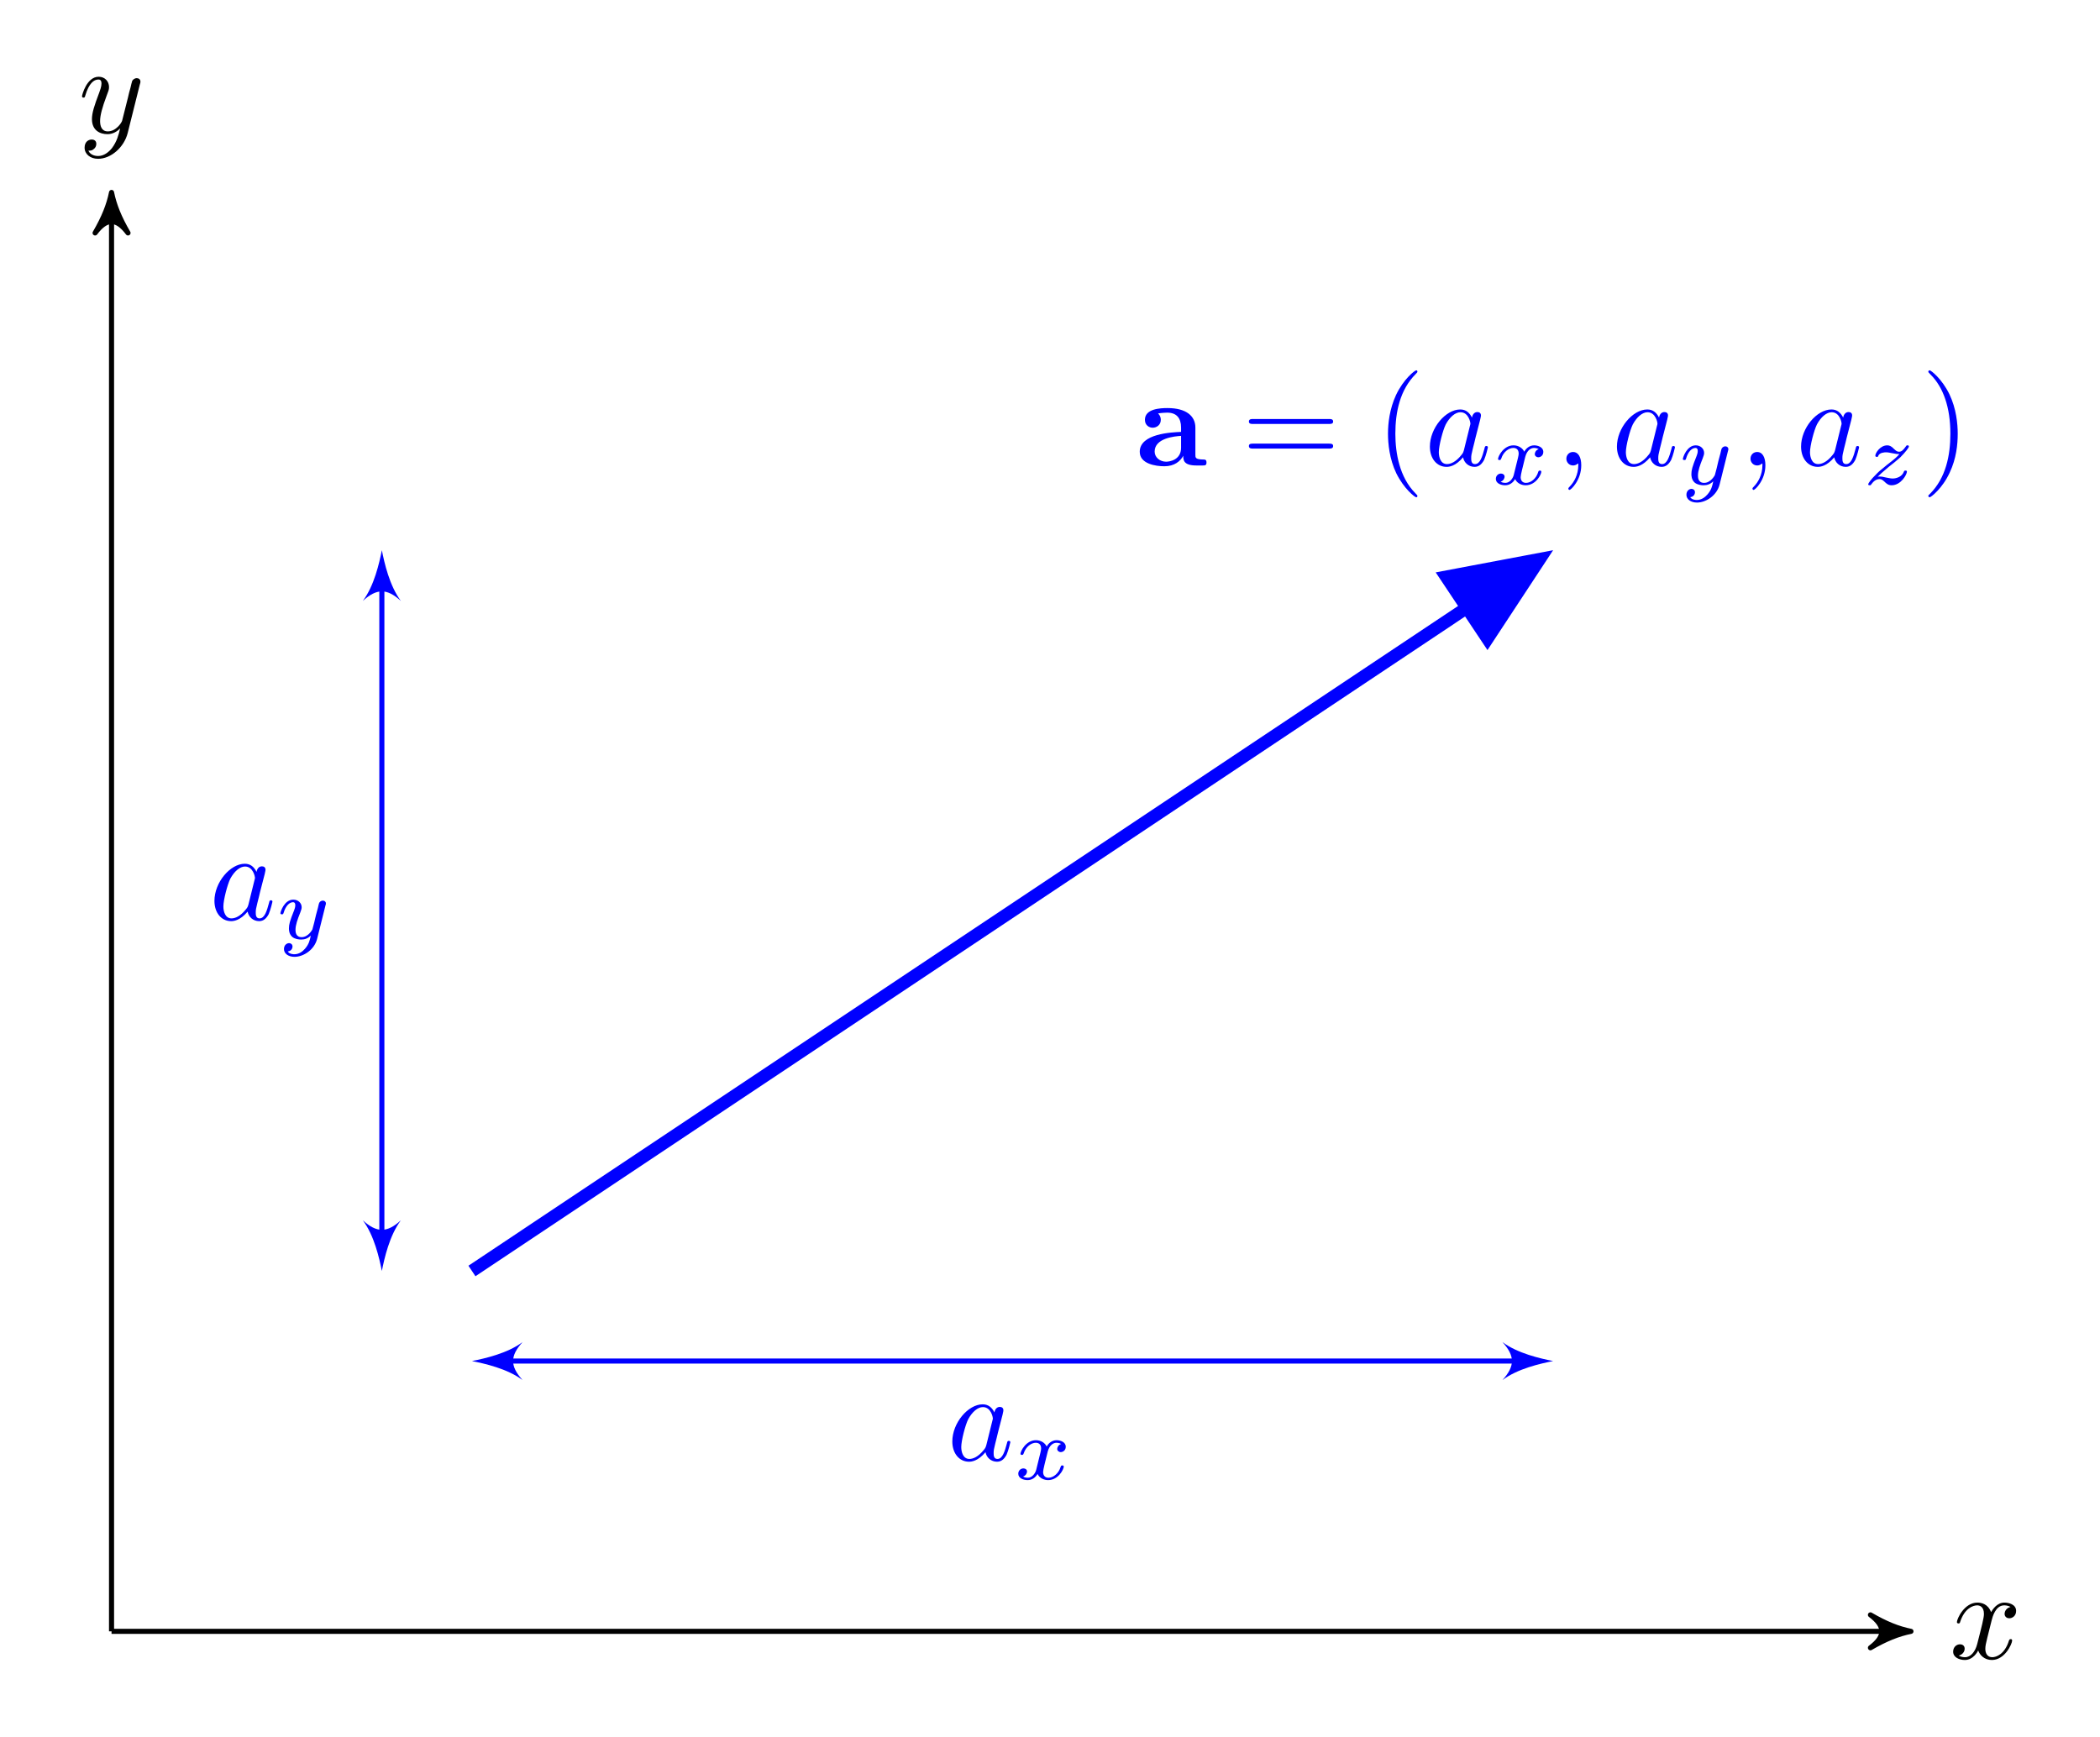
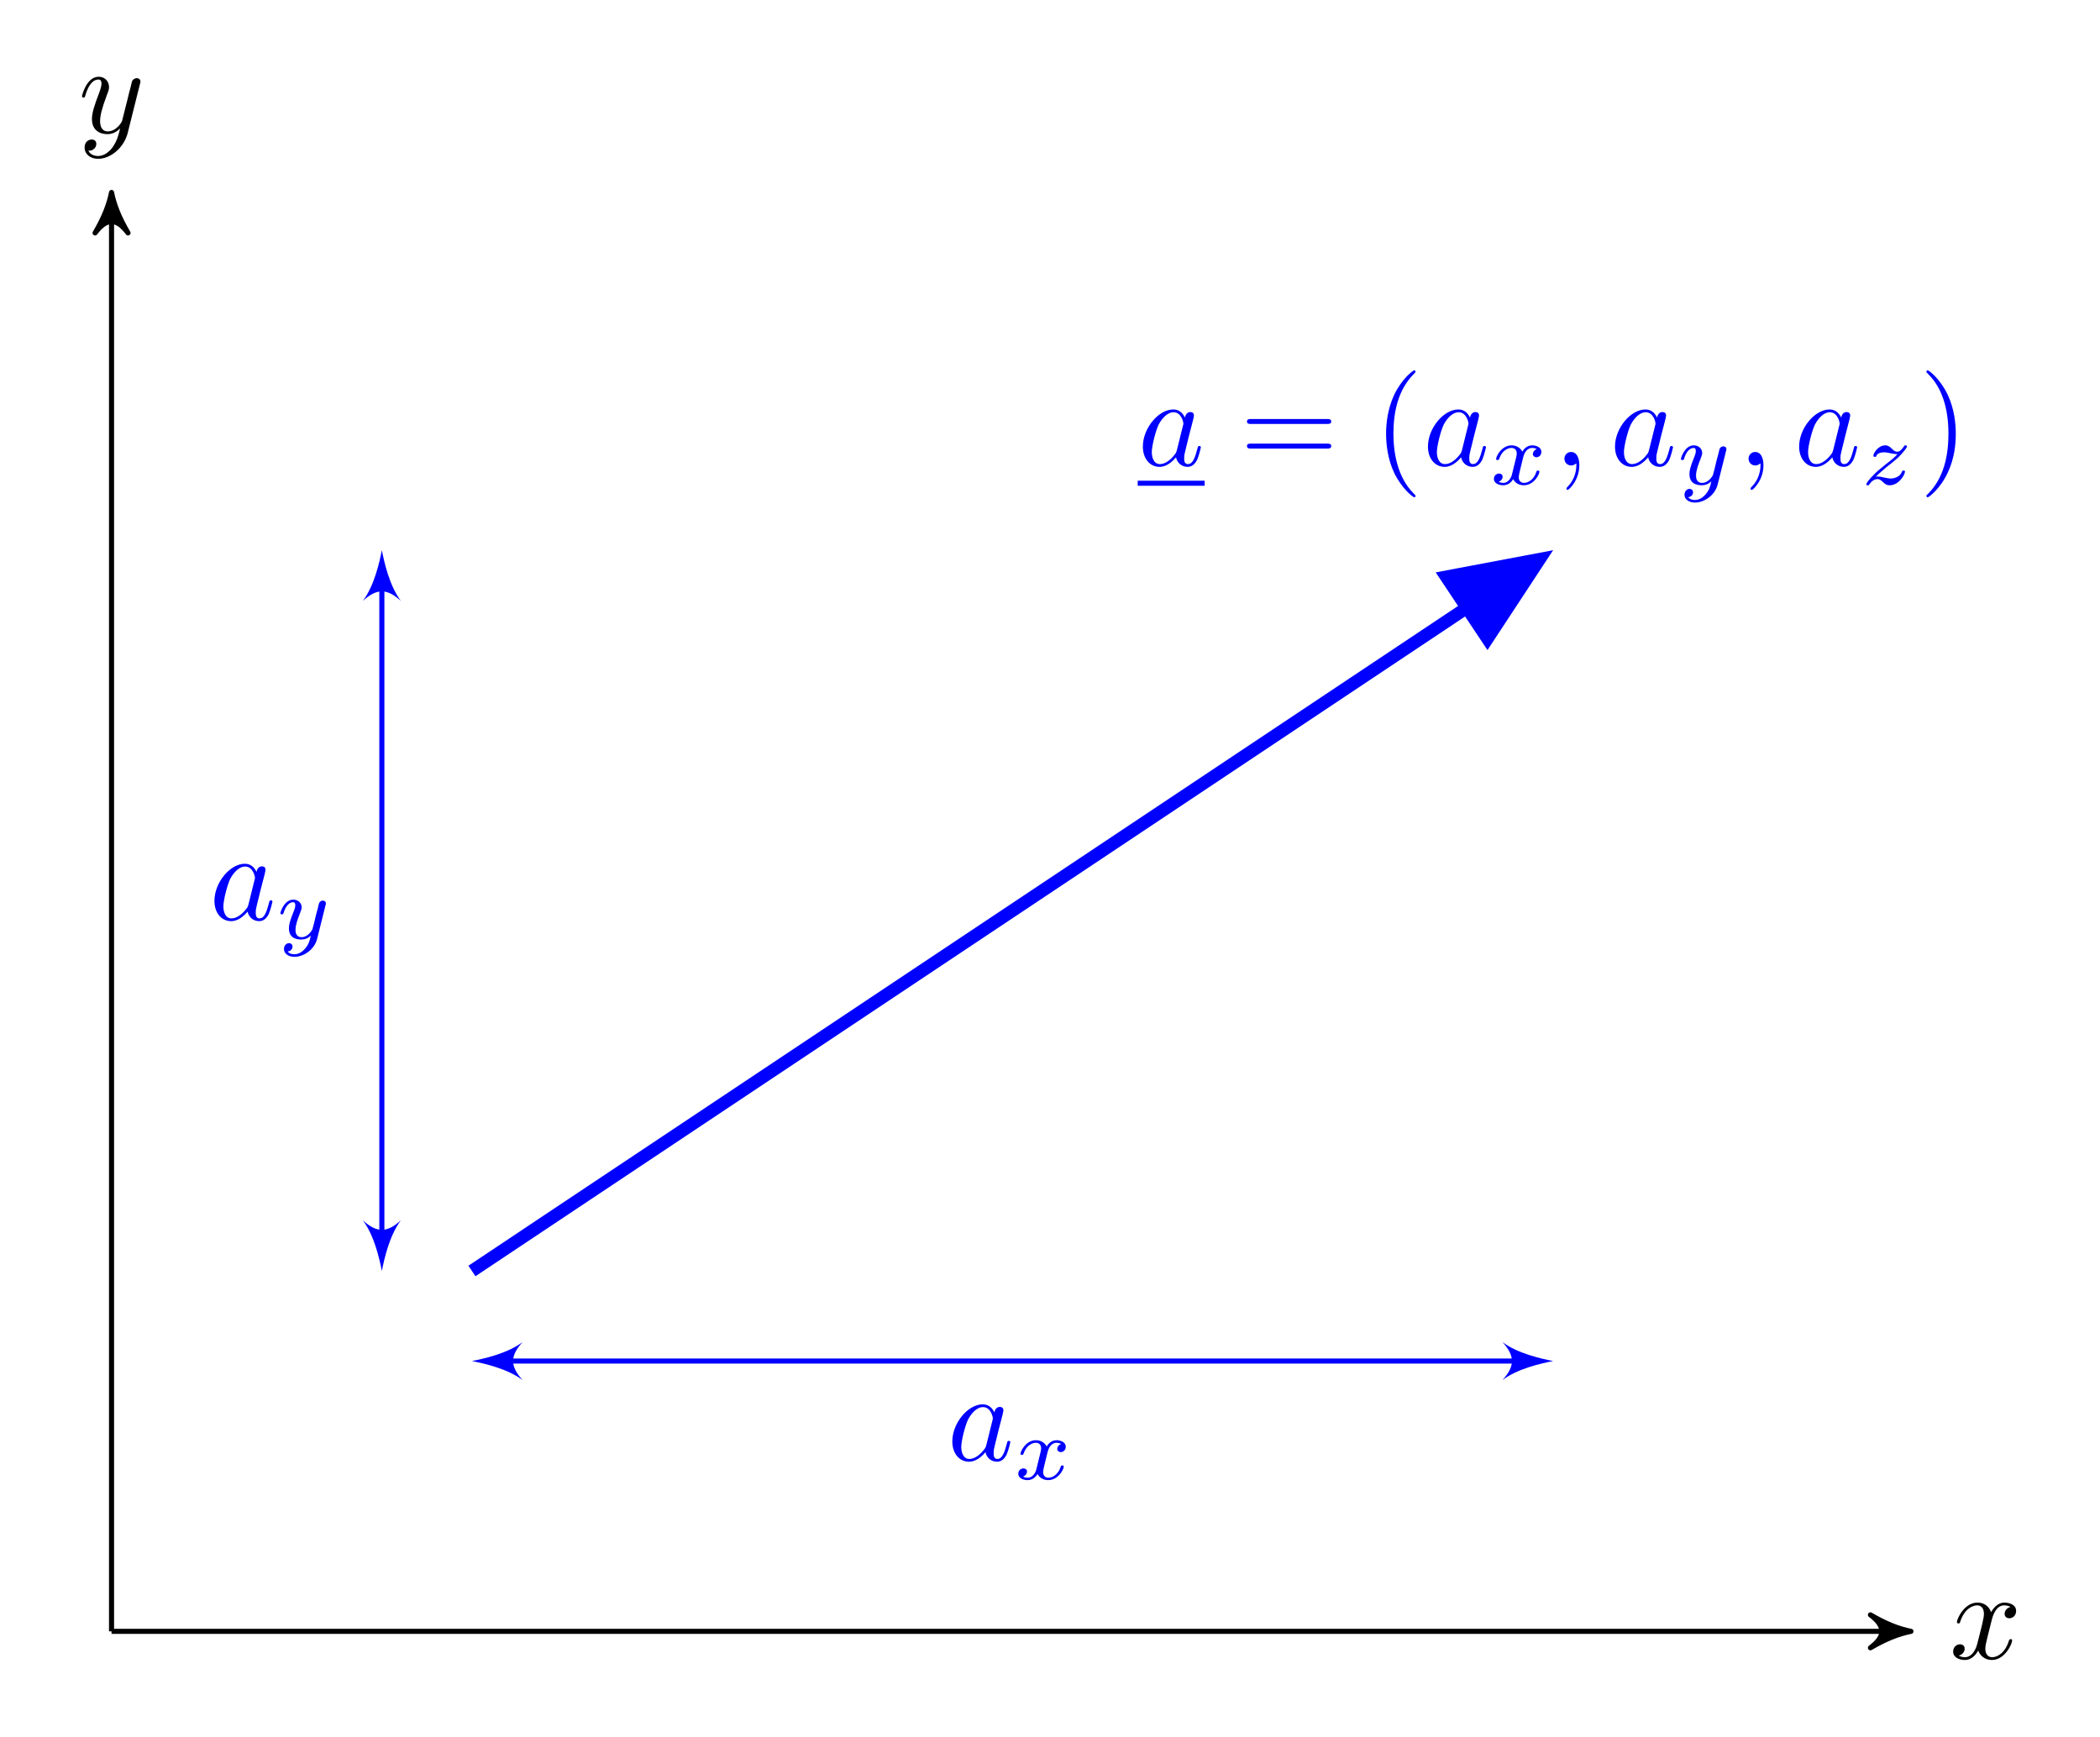
- <svg xmlns="http://www.w3.org/2000/svg" xmlns:xlink="http://www.w3.org/1999/xlink" width="165.178pt" height="136.622pt" viewBox="0 0 165.178 136.622" version="1.1">
+ <svg xmlns="http://www.w3.org/2000/svg" xmlns:xlink="http://www.w3.org/1999/xlink" width="165.178" height="136.622" viewBox="0 0 165.178 136.622">
  <defs>
    <g>
-       <symbol overflow="visible" id="glyph0-0">
-         <path style="stroke:none;" d="" />
-       </symbol>
-       <symbol overflow="visible" id="glyph0-1">
-         <path style="stroke:none;" d="M 3.328 -3.016 C 3.391 -3.266 3.625 -4.188 4.312 -4.188 C 4.359 -4.188 4.609 -4.188 4.812 -4.062 C 4.531 -4 4.344 -3.766 4.344 -3.516 C 4.344 -3.359 4.453 -3.172 4.719 -3.172 C 4.938 -3.172 5.25 -3.344 5.25 -3.75 C 5.25 -4.266 4.672 -4.406 4.328 -4.406 C 3.75 -4.406 3.406 -3.875 3.281 -3.656 C 3.031 -4.312 2.5 -4.406 2.203 -4.406 C 1.172 -4.406 0.594 -3.125 0.594 -2.875 C 0.594 -2.766 0.703 -2.766 0.719 -2.766 C 0.797 -2.766 0.828 -2.797 0.844 -2.875 C 1.188 -3.938 1.844 -4.188 2.188 -4.188 C 2.375 -4.188 2.719 -4.094 2.719 -3.516 C 2.719 -3.203 2.547 -2.547 2.188 -1.141 C 2.031 -0.531 1.672 -0.109 1.234 -0.109 C 1.172 -0.109 0.953 -0.109 0.734 -0.234 C 0.984 -0.297 1.203 -0.5 1.203 -0.781 C 1.203 -1.047 0.984 -1.125 0.844 -1.125 C 0.531 -1.125 0.297 -0.875 0.297 -0.547 C 0.297 -0.094 0.781 0.109 1.219 0.109 C 1.891 0.109 2.25 -0.594 2.266 -0.641 C 2.391 -0.281 2.75 0.109 3.344 0.109 C 4.375 0.109 4.938 -1.172 4.938 -1.422 C 4.938 -1.531 4.859 -1.531 4.828 -1.531 C 4.734 -1.531 4.719 -1.484 4.688 -1.422 C 4.359 -0.344 3.688 -0.109 3.375 -0.109 C 2.984 -0.109 2.828 -0.422 2.828 -0.766 C 2.828 -0.984 2.875 -1.203 2.984 -1.641 Z M 3.328 -3.016 " />
-       </symbol>
-       <symbol overflow="visible" id="glyph0-2">
-         <path style="stroke:none;" d="M 4.844 -3.797 C 4.891 -3.938 4.891 -3.953 4.891 -4.031 C 4.891 -4.203 4.75 -4.297 4.594 -4.297 C 4.5 -4.297 4.344 -4.234 4.25 -4.094 C 4.234 -4.031 4.141 -3.734 4.109 -3.547 C 4.031 -3.297 3.969 -3.016 3.906 -2.75 L 3.453 -0.953 C 3.422 -0.812 2.984 -0.109 2.328 -0.109 C 1.828 -0.109 1.719 -0.547 1.719 -0.922 C 1.719 -1.375 1.891 -2 2.219 -2.875 C 2.375 -3.281 2.422 -3.391 2.422 -3.594 C 2.422 -4.031 2.109 -4.406 1.609 -4.406 C 0.656 -4.406 0.297 -2.953 0.297 -2.875 C 0.297 -2.766 0.391 -2.766 0.406 -2.766 C 0.516 -2.766 0.516 -2.797 0.562 -2.953 C 0.844 -3.891 1.234 -4.188 1.578 -4.188 C 1.656 -4.188 1.828 -4.188 1.828 -3.875 C 1.828 -3.625 1.719 -3.359 1.656 -3.172 C 1.25 -2.109 1.078 -1.547 1.078 -1.078 C 1.078 -0.188 1.703 0.109 2.297 0.109 C 2.688 0.109 3.016 -0.062 3.297 -0.344 C 3.172 0.172 3.047 0.672 2.656 1.203 C 2.391 1.531 2.016 1.828 1.562 1.828 C 1.422 1.828 0.969 1.797 0.797 1.406 C 0.953 1.406 1.094 1.406 1.219 1.281 C 1.328 1.203 1.422 1.062 1.422 0.875 C 1.422 0.562 1.156 0.531 1.062 0.531 C 0.828 0.531 0.5 0.688 0.5 1.172 C 0.5 1.672 0.938 2.047 1.562 2.047 C 2.578 2.047 3.609 1.141 3.891 0.016 Z M 4.844 -3.797 " />
-       </symbol>
-       <symbol overflow="visible" id="glyph0-3">
-         <path style="stroke:none;" d="M 3.719 -3.766 C 3.531 -4.141 3.25 -4.406 2.797 -4.406 C 1.641 -4.406 0.406 -2.938 0.406 -1.484 C 0.406 -0.547 0.953 0.109 1.719 0.109 C 1.922 0.109 2.422 0.062 3.016 -0.641 C 3.094 -0.219 3.453 0.109 3.922 0.109 C 4.281 0.109 4.5 -0.125 4.672 -0.438 C 4.828 -0.797 4.969 -1.406 4.969 -1.422 C 4.969 -1.531 4.875 -1.531 4.844 -1.531 C 4.75 -1.531 4.734 -1.484 4.703 -1.344 C 4.531 -0.703 4.359 -0.109 3.953 -0.109 C 3.672 -0.109 3.656 -0.375 3.656 -0.562 C 3.656 -0.781 3.672 -0.875 3.781 -1.312 C 3.891 -1.719 3.906 -1.828 4 -2.203 L 4.359 -3.594 C 4.422 -3.875 4.422 -3.891 4.422 -3.938 C 4.422 -4.109 4.312 -4.203 4.141 -4.203 C 3.891 -4.203 3.75 -3.984 3.719 -3.766 Z M 3.078 -1.188 C 3.016 -1 3.016 -0.984 2.875 -0.812 C 2.438 -0.266 2.031 -0.109 1.75 -0.109 C 1.25 -0.109 1.109 -0.656 1.109 -1.047 C 1.109 -1.547 1.422 -2.766 1.656 -3.234 C 1.969 -3.812 2.406 -4.188 2.812 -4.188 C 3.453 -4.188 3.594 -3.375 3.594 -3.312 C 3.594 -3.25 3.578 -3.188 3.562 -3.141 Z M 3.078 -1.188 " />
-       </symbol>
-       <symbol overflow="visible" id="glyph0-4">
-         <path style="stroke:none;" d="M 2.031 -0.016 C 2.031 -0.672 1.781 -1.062 1.391 -1.062 C 1.062 -1.062 0.859 -0.812 0.859 -0.531 C 0.859 -0.266 1.062 0 1.391 0 C 1.5 0 1.641 -0.047 1.734 -0.125 C 1.766 -0.156 1.781 -0.156 1.781 -0.156 C 1.797 -0.156 1.797 -0.156 1.797 -0.016 C 1.797 0.734 1.453 1.328 1.125 1.656 C 1.016 1.766 1.016 1.781 1.016 1.812 C 1.016 1.891 1.062 1.922 1.109 1.922 C 1.219 1.922 2.031 1.156 2.031 -0.016 Z M 2.031 -0.016 " />
-       </symbol>
-       <symbol overflow="visible" id="glyph1-0">
-         <path style="stroke:none;" d="" />
-       </symbol>
-       <symbol overflow="visible" id="glyph1-1">
-         <path style="stroke:none;" d="M 3.734 -0.766 C 3.734 -0.453 3.734 0 4.766 0 L 5.25 0 C 5.438 0 5.562 0 5.562 -0.234 C 5.562 -0.469 5.438 -0.469 5.297 -0.469 C 4.688 -0.484 4.688 -0.609 4.688 -0.844 L 4.688 -2.984 C 4.688 -3.875 3.984 -4.516 2.5 -4.516 C 1.938 -4.516 0.719 -4.469 0.719 -3.594 C 0.719 -3.156 1.062 -2.969 1.328 -2.969 C 1.641 -2.969 1.969 -3.188 1.969 -3.594 C 1.969 -3.891 1.781 -4.062 1.75 -4.094 C 2.031 -4.141 2.344 -4.156 2.469 -4.156 C 3.203 -4.156 3.562 -3.734 3.562 -2.984 L 3.562 -2.641 C 2.844 -2.609 0.312 -2.516 0.312 -1.078 C 0.312 -0.125 1.562 0.062 2.25 0.062 C 3.047 0.062 3.516 -0.344 3.734 -0.766 Z M 3.562 -2.328 L 3.562 -1.391 C 3.562 -0.422 2.641 -0.297 2.391 -0.297 C 1.891 -0.297 1.484 -0.641 1.484 -1.094 C 1.484 -2.156 3.062 -2.297 3.562 -2.328 Z M 3.562 -2.328 " />
-       </symbol>
-       <symbol overflow="visible" id="glyph2-0">
-         <path style="stroke:none;" d="" />
-       </symbol>
-       <symbol overflow="visible" id="glyph2-1">
-         <path style="stroke:none;" d="M 6.844 -3.266 C 7 -3.266 7.188 -3.266 7.188 -3.453 C 7.188 -3.656 7 -3.656 6.859 -3.656 L 0.891 -3.656 C 0.75 -3.656 0.562 -3.656 0.562 -3.453 C 0.562 -3.266 0.75 -3.266 0.891 -3.266 Z M 6.859 -1.328 C 7 -1.328 7.188 -1.328 7.188 -1.531 C 7.188 -1.719 7 -1.719 6.844 -1.719 L 0.891 -1.719 C 0.75 -1.719 0.562 -1.719 0.562 -1.531 C 0.562 -1.328 0.75 -1.328 0.891 -1.328 Z M 6.859 -1.328 " />
-       </symbol>
-       <symbol overflow="visible" id="glyph2-2">
-         <path style="stroke:none;" d="M 3.297 2.391 C 3.297 2.359 3.297 2.344 3.125 2.172 C 1.891 0.922 1.562 -0.969 1.562 -2.5 C 1.562 -4.234 1.938 -5.969 3.172 -7.203 C 3.297 -7.328 3.297 -7.344 3.297 -7.375 C 3.297 -7.453 3.266 -7.484 3.203 -7.484 C 3.094 -7.484 2.203 -6.797 1.609 -5.531 C 1.109 -4.438 0.984 -3.328 0.984 -2.5 C 0.984 -1.719 1.094 -0.516 1.641 0.625 C 2.25 1.844 3.094 2.5 3.203 2.5 C 3.266 2.5 3.297 2.469 3.297 2.391 Z M 3.297 2.391 " />
-       </symbol>
-       <symbol overflow="visible" id="glyph2-3">
-         <path style="stroke:none;" d="M 2.875 -2.5 C 2.875 -3.266 2.766 -4.469 2.219 -5.609 C 1.625 -6.828 0.766 -7.484 0.672 -7.484 C 0.609 -7.484 0.562 -7.438 0.562 -7.375 C 0.562 -7.344 0.562 -7.328 0.75 -7.141 C 1.734 -6.156 2.297 -4.578 2.297 -2.5 C 2.297 -0.781 1.938 0.969 0.703 2.219 C 0.562 2.344 0.562 2.359 0.562 2.391 C 0.562 2.453 0.609 2.5 0.672 2.5 C 0.766 2.5 1.672 1.812 2.25 0.547 C 2.766 -0.547 2.875 -1.656 2.875 -2.5 Z M 2.875 -2.5 " />
-       </symbol>
-       <symbol overflow="visible" id="glyph3-0">
-         <path style="stroke:none;" d="" />
-       </symbol>
-       <symbol overflow="visible" id="glyph3-1">
-         <path style="stroke:none;" d="M 1.734 -0.734 C 1.672 -0.5 1.438 -0.125 1.078 -0.125 C 1.062 -0.125 0.844 -0.125 0.703 -0.219 C 0.984 -0.312 1.016 -0.562 1.016 -0.609 C 1.016 -0.766 0.891 -0.859 0.734 -0.859 C 0.531 -0.859 0.328 -0.703 0.328 -0.438 C 0.328 -0.094 0.719 0.062 1.062 0.062 C 1.391 0.062 1.672 -0.125 1.844 -0.422 C 2.016 -0.062 2.391 0.062 2.672 0.062 C 3.484 0.062 3.906 -0.797 3.906 -1 C 3.906 -1.094 3.812 -1.094 3.797 -1.094 C 3.688 -1.094 3.688 -1.047 3.656 -0.969 C 3.516 -0.484 3.094 -0.125 2.703 -0.125 C 2.422 -0.125 2.281 -0.312 2.281 -0.578 C 2.281 -0.766 2.453 -1.391 2.641 -2.172 C 2.781 -2.703 3.094 -2.875 3.328 -2.875 C 3.344 -2.875 3.547 -2.875 3.703 -2.781 C 3.484 -2.719 3.391 -2.516 3.391 -2.391 C 3.391 -2.25 3.516 -2.141 3.672 -2.141 C 3.828 -2.141 4.062 -2.266 4.062 -2.562 C 4.062 -2.953 3.609 -3.078 3.344 -3.078 C 2.984 -3.078 2.703 -2.844 2.562 -2.578 C 2.438 -2.859 2.109 -3.078 1.719 -3.078 C 0.938 -3.078 0.5 -2.219 0.5 -2 C 0.5 -1.922 0.594 -1.922 0.609 -1.922 C 0.703 -1.922 0.703 -1.938 0.75 -2.031 C 0.922 -2.578 1.359 -2.875 1.703 -2.875 C 1.938 -2.875 2.125 -2.75 2.125 -2.422 C 2.125 -2.281 2.031 -1.938 1.969 -1.688 Z M 1.734 -0.734 " />
-       </symbol>
-       <symbol overflow="visible" id="glyph3-2">
-         <path style="stroke:none;" d="M 3.875 -2.625 C 3.906 -2.719 3.906 -2.734 3.906 -2.781 C 3.906 -2.922 3.797 -3 3.672 -3 C 3.594 -3 3.469 -2.969 3.391 -2.844 C 3.359 -2.797 3.312 -2.578 3.281 -2.438 L 3.125 -1.859 C 3.094 -1.688 2.875 -0.812 2.844 -0.734 C 2.844 -0.734 2.531 -0.125 2 -0.125 C 1.516 -0.125 1.516 -0.578 1.516 -0.703 C 1.516 -1.078 1.672 -1.516 1.891 -2.062 C 1.969 -2.281 2 -2.359 2 -2.484 C 2 -2.812 1.719 -3.078 1.344 -3.078 C 0.641 -3.078 0.328 -2.125 0.328 -2 C 0.328 -1.922 0.422 -1.922 0.453 -1.922 C 0.547 -1.922 0.547 -1.953 0.578 -2.031 C 0.75 -2.609 1.047 -2.875 1.328 -2.875 C 1.438 -2.875 1.5 -2.797 1.5 -2.641 C 1.5 -2.469 1.438 -2.328 1.406 -2.234 C 1.062 -1.375 1 -1.125 1 -0.812 C 1 -0.703 1 -0.375 1.266 -0.141 C 1.484 0.031 1.781 0.062 1.969 0.062 C 2.25 0.062 2.5 -0.031 2.719 -0.25 C 2.641 0.141 2.562 0.438 2.266 0.781 C 2.078 1 1.797 1.219 1.422 1.219 C 1.375 1.219 1.047 1.219 0.906 1 C 1.281 0.953 1.281 0.625 1.281 0.609 C 1.281 0.391 1.078 0.344 1.016 0.344 C 0.844 0.344 0.609 0.484 0.609 0.812 C 0.609 1.156 0.938 1.422 1.438 1.422 C 2.141 1.422 3 0.875 3.219 0 Z M 3.875 -2.625 " />
-       </symbol>
-       <symbol overflow="visible" id="glyph3-3">
-         <path style="stroke:none;" d="M 1.172 -0.609 C 1.359 -0.797 1.484 -0.922 2.062 -1.406 C 2.219 -1.516 2.734 -1.938 2.938 -2.125 C 3.359 -2.547 3.625 -2.906 3.625 -2.984 C 3.625 -3.078 3.547 -3.078 3.516 -3.078 C 3.453 -3.078 3.422 -3.062 3.391 -3 C 3.172 -2.688 3.031 -2.578 2.859 -2.578 C 2.781 -2.578 2.672 -2.578 2.469 -2.781 C 2.234 -3.031 2.078 -3.078 1.922 -3.078 C 1.359 -3.078 0.984 -2.469 0.984 -2.266 C 0.984 -2.188 1.047 -2.172 1.094 -2.172 C 1.188 -2.172 1.203 -2.188 1.219 -2.266 C 1.328 -2.516 1.719 -2.531 1.828 -2.531 C 2 -2.531 2.172 -2.484 2.266 -2.469 C 2.656 -2.391 2.703 -2.391 2.875 -2.391 C 2.703 -2.188 2.578 -2.062 1.906 -1.547 C 1.359 -1.109 1.172 -0.938 1.047 -0.797 C 0.625 -0.391 0.422 -0.078 0.422 -0.016 C 0.422 0.062 0.516 0.062 0.547 0.062 C 0.609 0.062 0.625 0.062 0.656 0 C 0.844 -0.266 1.062 -0.422 1.297 -0.422 C 1.391 -0.422 1.484 -0.422 1.672 -0.25 C 1.891 -0.031 2.031 0.062 2.266 0.062 C 3 0.062 3.469 -0.781 3.469 -1.016 C 3.469 -1.094 3.391 -1.094 3.359 -1.094 C 3.266 -1.094 3.25 -1.062 3.219 -0.984 C 3.094 -0.641 2.688 -0.469 2.344 -0.469 C 2.188 -0.469 2 -0.516 1.828 -0.547 C 1.516 -0.625 1.453 -0.625 1.328 -0.625 C 1.312 -0.625 1.219 -0.625 1.172 -0.609 Z M 1.172 -0.609 " />
-       </symbol>
+       <g id="glyph-0-0">
+         <path d="M 3.328 -3.016 C 3.391 -3.266 3.625 -4.188 4.312 -4.188 C 4.359 -4.188 4.609 -4.188 4.812 -4.062 C 4.531 -4 4.344 -3.766 4.344 -3.516 C 4.344 -3.359 4.453 -3.172 4.719 -3.172 C 4.938 -3.172 5.25 -3.344 5.25 -3.75 C 5.25 -4.266 4.672 -4.406 4.328 -4.406 C 3.75 -4.406 3.406 -3.875 3.281 -3.656 C 3.031 -4.312 2.5 -4.406 2.203 -4.406 C 1.172 -4.406 0.594 -3.125 0.594 -2.875 C 0.594 -2.766 0.703 -2.766 0.719 -2.766 C 0.797 -2.766 0.828 -2.797 0.844 -2.875 C 1.188 -3.938 1.844 -4.188 2.188 -4.188 C 2.375 -4.188 2.719 -4.094 2.719 -3.516 C 2.719 -3.203 2.547 -2.547 2.188 -1.141 C 2.031 -0.531 1.672 -0.109 1.234 -0.109 C 1.172 -0.109 0.953 -0.109 0.734 -0.234 C 0.984 -0.297 1.203 -0.5 1.203 -0.781 C 1.203 -1.047 0.984 -1.125 0.844 -1.125 C 0.531 -1.125 0.297 -0.875 0.297 -0.547 C 0.297 -0.094 0.781 0.109 1.219 0.109 C 1.891 0.109 2.25 -0.594 2.266 -0.641 C 2.391 -0.281 2.75 0.109 3.344 0.109 C 4.375 0.109 4.938 -1.172 4.938 -1.422 C 4.938 -1.531 4.859 -1.531 4.828 -1.531 C 4.734 -1.531 4.719 -1.484 4.688 -1.422 C 4.359 -0.344 3.688 -0.109 3.375 -0.109 C 2.984 -0.109 2.828 -0.422 2.828 -0.766 C 2.828 -0.984 2.875 -1.203 2.984 -1.641 Z M 3.328 -3.016 " />
+       </g>
+       <g id="glyph-0-1">
+         <path d="M 4.844 -3.797 C 4.891 -3.938 4.891 -3.953 4.891 -4.031 C 4.891 -4.203 4.75 -4.297 4.594 -4.297 C 4.5 -4.297 4.344 -4.234 4.25 -4.094 C 4.234 -4.031 4.141 -3.734 4.109 -3.547 C 4.031 -3.297 3.969 -3.016 3.906 -2.75 L 3.453 -0.953 C 3.422 -0.812 2.984 -0.109 2.328 -0.109 C 1.828 -0.109 1.719 -0.547 1.719 -0.922 C 1.719 -1.375 1.891 -2 2.219 -2.875 C 2.375 -3.281 2.422 -3.391 2.422 -3.594 C 2.422 -4.031 2.109 -4.406 1.609 -4.406 C 0.656 -4.406 0.297 -2.953 0.297 -2.875 C 0.297 -2.766 0.391 -2.766 0.406 -2.766 C 0.516 -2.766 0.516 -2.797 0.562 -2.953 C 0.844 -3.891 1.234 -4.188 1.578 -4.188 C 1.656 -4.188 1.828 -4.188 1.828 -3.875 C 1.828 -3.625 1.719 -3.359 1.656 -3.172 C 1.25 -2.109 1.078 -1.547 1.078 -1.078 C 1.078 -0.188 1.703 0.109 2.297 0.109 C 2.688 0.109 3.016 -0.062 3.297 -0.344 C 3.172 0.172 3.047 0.672 2.656 1.203 C 2.391 1.531 2.016 1.828 1.562 1.828 C 1.422 1.828 0.969 1.797 0.797 1.406 C 0.953 1.406 1.094 1.406 1.219 1.281 C 1.328 1.203 1.422 1.062 1.422 0.875 C 1.422 0.562 1.156 0.531 1.062 0.531 C 0.828 0.531 0.5 0.688 0.5 1.172 C 0.5 1.672 0.938 2.047 1.562 2.047 C 2.578 2.047 3.609 1.141 3.891 0.016 Z M 4.844 -3.797 " />
+       </g>
+       <g id="glyph-0-2">
+         <path d="M 3.719 -3.766 C 3.531 -4.141 3.25 -4.406 2.797 -4.406 C 1.641 -4.406 0.406 -2.938 0.406 -1.484 C 0.406 -0.547 0.953 0.109 1.719 0.109 C 1.922 0.109 2.422 0.062 3.016 -0.641 C 3.094 -0.219 3.453 0.109 3.922 0.109 C 4.281 0.109 4.5 -0.125 4.672 -0.438 C 4.828 -0.797 4.969 -1.406 4.969 -1.422 C 4.969 -1.531 4.875 -1.531 4.844 -1.531 C 4.75 -1.531 4.734 -1.484 4.703 -1.344 C 4.531 -0.703 4.359 -0.109 3.953 -0.109 C 3.672 -0.109 3.656 -0.375 3.656 -0.562 C 3.656 -0.781 3.672 -0.875 3.781 -1.312 C 3.891 -1.719 3.906 -1.828 4 -2.203 L 4.359 -3.594 C 4.422 -3.875 4.422 -3.891 4.422 -3.938 C 4.422 -4.109 4.312 -4.203 4.141 -4.203 C 3.891 -4.203 3.75 -3.984 3.719 -3.766 Z M 3.078 -1.188 C 3.016 -1 3.016 -0.984 2.875 -0.812 C 2.438 -0.266 2.031 -0.109 1.75 -0.109 C 1.25 -0.109 1.109 -0.656 1.109 -1.047 C 1.109 -1.547 1.422 -2.766 1.656 -3.234 C 1.969 -3.812 2.406 -4.188 2.812 -4.188 C 3.453 -4.188 3.594 -3.375 3.594 -3.312 C 3.594 -3.25 3.578 -3.188 3.562 -3.141 Z M 3.078 -1.188 " />
+       </g>
+       <g id="glyph-0-3">
+         <path d="M 2.031 -0.016 C 2.031 -0.672 1.781 -1.062 1.391 -1.062 C 1.062 -1.062 0.859 -0.812 0.859 -0.531 C 0.859 -0.266 1.062 0 1.391 0 C 1.5 0 1.641 -0.047 1.734 -0.125 C 1.766 -0.156 1.781 -0.156 1.781 -0.156 C 1.797 -0.156 1.797 -0.156 1.797 -0.016 C 1.797 0.734 1.453 1.328 1.125 1.656 C 1.016 1.766 1.016 1.781 1.016 1.812 C 1.016 1.891 1.062 1.922 1.109 1.922 C 1.219 1.922 2.031 1.156 2.031 -0.016 Z M 2.031 -0.016 " />
+       </g>
+       <g id="glyph-1-0">
+         <path d="M 6.844 -3.266 C 7 -3.266 7.188 -3.266 7.188 -3.453 C 7.188 -3.656 7 -3.656 6.859 -3.656 L 0.891 -3.656 C 0.75 -3.656 0.562 -3.656 0.562 -3.453 C 0.562 -3.266 0.75 -3.266 0.891 -3.266 Z M 6.859 -1.328 C 7 -1.328 7.188 -1.328 7.188 -1.531 C 7.188 -1.719 7 -1.719 6.844 -1.719 L 0.891 -1.719 C 0.75 -1.719 0.562 -1.719 0.562 -1.531 C 0.562 -1.328 0.75 -1.328 0.891 -1.328 Z M 6.859 -1.328 " />
+       </g>
+       <g id="glyph-1-1">
+         <path d="M 3.297 2.391 C 3.297 2.359 3.297 2.344 3.125 2.172 C 1.891 0.922 1.562 -0.969 1.562 -2.5 C 1.562 -4.234 1.938 -5.969 3.172 -7.203 C 3.297 -7.328 3.297 -7.344 3.297 -7.375 C 3.297 -7.453 3.266 -7.484 3.203 -7.484 C 3.094 -7.484 2.203 -6.797 1.609 -5.531 C 1.109 -4.438 0.984 -3.328 0.984 -2.5 C 0.984 -1.719 1.094 -0.516 1.641 0.625 C 2.25 1.844 3.094 2.5 3.203 2.5 C 3.266 2.5 3.297 2.469 3.297 2.391 Z M 3.297 2.391 " />
+       </g>
+       <g id="glyph-1-2">
+         <path d="M 2.875 -2.5 C 2.875 -3.266 2.766 -4.469 2.219 -5.609 C 1.625 -6.828 0.766 -7.484 0.672 -7.484 C 0.609 -7.484 0.562 -7.438 0.562 -7.375 C 0.562 -7.344 0.562 -7.328 0.75 -7.141 C 1.734 -6.156 2.297 -4.578 2.297 -2.5 C 2.297 -0.781 1.938 0.969 0.703 2.219 C 0.562 2.344 0.562 2.359 0.562 2.391 C 0.562 2.453 0.609 2.5 0.672 2.5 C 0.766 2.5 1.672 1.812 2.25 0.547 C 2.766 -0.547 2.875 -1.656 2.875 -2.5 Z M 2.875 -2.5 " />
+       </g>
+       <g id="glyph-2-0">
+         <path d="M 1.734 -0.734 C 1.672 -0.5 1.438 -0.125 1.078 -0.125 C 1.062 -0.125 0.844 -0.125 0.703 -0.219 C 0.984 -0.312 1.016 -0.562 1.016 -0.609 C 1.016 -0.766 0.891 -0.859 0.734 -0.859 C 0.531 -0.859 0.328 -0.703 0.328 -0.438 C 0.328 -0.094 0.719 0.062 1.062 0.062 C 1.391 0.062 1.672 -0.125 1.844 -0.422 C 2.016 -0.062 2.391 0.062 2.672 0.062 C 3.484 0.062 3.906 -0.797 3.906 -1 C 3.906 -1.094 3.812 -1.094 3.797 -1.094 C 3.688 -1.094 3.688 -1.047 3.656 -0.969 C 3.516 -0.484 3.094 -0.125 2.703 -0.125 C 2.422 -0.125 2.281 -0.312 2.281 -0.578 C 2.281 -0.766 2.453 -1.391 2.641 -2.172 C 2.781 -2.703 3.094 -2.875 3.328 -2.875 C 3.344 -2.875 3.547 -2.875 3.703 -2.781 C 3.484 -2.719 3.391 -2.516 3.391 -2.391 C 3.391 -2.25 3.516 -2.141 3.672 -2.141 C 3.828 -2.141 4.062 -2.266 4.062 -2.562 C 4.062 -2.953 3.609 -3.078 3.344 -3.078 C 2.984 -3.078 2.703 -2.844 2.562 -2.578 C 2.438 -2.859 2.109 -3.078 1.719 -3.078 C 0.938 -3.078 0.5 -2.219 0.5 -2 C 0.5 -1.922 0.594 -1.922 0.609 -1.922 C 0.703 -1.922 0.703 -1.938 0.75 -2.031 C 0.922 -2.578 1.359 -2.875 1.703 -2.875 C 1.938 -2.875 2.125 -2.75 2.125 -2.422 C 2.125 -2.281 2.031 -1.938 1.969 -1.688 Z M 1.734 -0.734 " />
+       </g>
+       <g id="glyph-2-1">
+         <path d="M 3.875 -2.625 C 3.906 -2.719 3.906 -2.734 3.906 -2.781 C 3.906 -2.922 3.797 -3 3.672 -3 C 3.594 -3 3.469 -2.969 3.391 -2.844 C 3.359 -2.797 3.312 -2.578 3.281 -2.438 L 3.125 -1.859 C 3.094 -1.688 2.875 -0.812 2.844 -0.734 C 2.844 -0.734 2.531 -0.125 2 -0.125 C 1.516 -0.125 1.516 -0.578 1.516 -0.703 C 1.516 -1.078 1.672 -1.516 1.891 -2.062 C 1.969 -2.281 2 -2.359 2 -2.484 C 2 -2.812 1.719 -3.078 1.344 -3.078 C 0.641 -3.078 0.328 -2.125 0.328 -2 C 0.328 -1.922 0.422 -1.922 0.453 -1.922 C 0.547 -1.922 0.547 -1.953 0.578 -2.031 C 0.75 -2.609 1.047 -2.875 1.328 -2.875 C 1.438 -2.875 1.5 -2.797 1.5 -2.641 C 1.5 -2.469 1.438 -2.328 1.406 -2.234 C 1.062 -1.375 1 -1.125 1 -0.812 C 1 -0.703 1 -0.375 1.266 -0.141 C 1.484 0.031 1.781 0.062 1.969 0.062 C 2.25 0.062 2.5 -0.031 2.719 -0.25 C 2.641 0.141 2.562 0.438 2.266 0.781 C 2.078 1 1.797 1.219 1.422 1.219 C 1.375 1.219 1.047 1.219 0.906 1 C 1.281 0.953 1.281 0.625 1.281 0.609 C 1.281 0.391 1.078 0.344 1.016 0.344 C 0.844 0.344 0.609 0.484 0.609 0.812 C 0.609 1.156 0.938 1.422 1.438 1.422 C 2.141 1.422 3 0.875 3.219 0 Z M 3.875 -2.625 " />
+       </g>
+       <g id="glyph-2-2">
+         <path d="M 1.172 -0.609 C 1.359 -0.797 1.484 -0.922 2.062 -1.406 C 2.219 -1.516 2.734 -1.938 2.938 -2.125 C 3.359 -2.547 3.625 -2.906 3.625 -2.984 C 3.625 -3.078 3.547 -3.078 3.516 -3.078 C 3.453 -3.078 3.422 -3.062 3.391 -3 C 3.172 -2.688 3.031 -2.578 2.859 -2.578 C 2.781 -2.578 2.672 -2.578 2.469 -2.781 C 2.234 -3.031 2.078 -3.078 1.922 -3.078 C 1.359 -3.078 0.984 -2.469 0.984 -2.266 C 0.984 -2.188 1.047 -2.172 1.094 -2.172 C 1.188 -2.172 1.203 -2.188 1.219 -2.266 C 1.328 -2.516 1.719 -2.531 1.828 -2.531 C 2 -2.531 2.172 -2.484 2.266 -2.469 C 2.656 -2.391 2.703 -2.391 2.875 -2.391 C 2.703 -2.188 2.578 -2.062 1.906 -1.547 C 1.359 -1.109 1.172 -0.938 1.047 -0.797 C 0.625 -0.391 0.422 -0.078 0.422 -0.016 C 0.422 0.062 0.516 0.062 0.547 0.062 C 0.609 0.062 0.625 0.062 0.656 0 C 0.844 -0.266 1.062 -0.422 1.297 -0.422 C 1.391 -0.422 1.484 -0.422 1.672 -0.25 C 1.891 -0.031 2.031 0.062 2.266 0.062 C 3 0.062 3.469 -0.781 3.469 -1.016 C 3.469 -1.094 3.391 -1.094 3.359 -1.094 C 3.266 -1.094 3.25 -1.062 3.219 -0.984 C 3.094 -0.641 2.688 -0.469 2.344 -0.469 C 2.188 -0.469 2 -0.516 1.828 -0.547 C 1.516 -0.625 1.453 -0.625 1.328 -0.625 C 1.312 -0.625 1.219 -0.625 1.172 -0.609 Z M 1.172 -0.609 " />
+       </g>
    </g>
  </defs>
-   <g id="surface1">
-     <path style="fill:none;stroke-width:0.399;stroke-linecap:butt;stroke-linejoin:miter;stroke:rgb(0%,0%,0%);stroke-opacity:1;stroke-miterlimit:10;" d="M -0.002 -0.001 L 140.737 -0.001 " transform="matrix(1,0,0,-1,8.775,128.323)" />
-     <path style="fill-rule:nonzero;fill:rgb(0%,0%,0%);fill-opacity:1;stroke-width:0.399;stroke-linecap:butt;stroke-linejoin:round;stroke:rgb(0%,0%,0%);stroke-opacity:1;stroke-miterlimit:10;" d="M 0.796 -0.001 C -0.2 0.198 -1.196 0.596 -2.392 1.296 C -1.196 0.397 -1.196 -0.4 -2.392 -1.294 C -1.196 -0.599 -0.2 -0.2 0.796 -0.001 Z M 0.796 -0.001 " transform="matrix(1,0,0,-1,149.5128,128.323)" />
-     <g style="fill:rgb(0%,0%,0%);fill-opacity:1;">
-       <use xlink:href="#glyph0-1" x="153.33" y="130.468" />
-     </g>
-     <path style="fill:none;stroke-width:0.399;stroke-linecap:butt;stroke-linejoin:miter;stroke:rgb(0%,0%,0%);stroke-opacity:1;stroke-miterlimit:10;" d="M -0.002 -0.001 L -0.002 112.389 " transform="matrix(1,0,0,-1,8.775,128.323)" />
-     <path style="fill-rule:nonzero;fill:rgb(0%,0%,0%);fill-opacity:1;stroke-width:0.399;stroke-linecap:butt;stroke-linejoin:round;stroke:rgb(0%,0%,0%);stroke-opacity:1;stroke-miterlimit:10;" d="M 0.795 0.002 C -0.201 0.201 -1.197 0.599 -2.392 1.295 C -1.197 0.4 -1.197 -0.397 -2.392 -1.295 C -1.197 -0.596 -0.201 -0.198 0.795 0.002 Z M 0.795 0.002 " transform="matrix(0,-1,-1,0,8.775,15.93202)" />
-     <g style="fill:rgb(0%,0%,0%);fill-opacity:1;">
-       <use xlink:href="#glyph0-2" x="6.154" y="10.444" />
-     </g>
-     <path style="fill:none;stroke-width:0.996;stroke-linecap:butt;stroke-linejoin:miter;stroke:rgb(0%,0%,100%);stroke-opacity:1;stroke-miterlimit:10;" d="M 28.346 28.346 L 112.014 84.128 " transform="matrix(1,0,0,-1,8.775,128.323)" />
-     <path style="fill-rule:nonzero;fill:rgb(0%,0%,100%);fill-opacity:1;stroke-width:0.996;stroke-linecap:butt;stroke-linejoin:miter;stroke:rgb(0%,0%,100%);stroke-opacity:1;stroke-miterlimit:10;" d="M -6.505 2.921 L 0.375 0.001 L -6.506 -2.919 Z M -6.505 2.921 " transform="matrix(0.83202,-0.55467,-0.55467,-0.83202,120.7904,44.19713)" />
-     <g style="fill:rgb(0%,0%,100%);fill-opacity:1;">
-       <use xlink:href="#glyph1-1" x="89.336" y="36.615" />
-     </g>
-     <g style="fill:rgb(0%,0%,100%);fill-opacity:1;">
-       <use xlink:href="#glyph2-1" x="97.672" y="36.615" />
-     </g>
-     <g style="fill:rgb(0%,0%,100%);fill-opacity:1;">
-       <use xlink:href="#glyph2-2" x="108.191" y="36.615" />
-     </g>
-     <g style="fill:rgb(0%,0%,100%);fill-opacity:1;">
-       <use xlink:href="#glyph0-3" x="112.063" y="36.615" />
-     </g>
-     <g style="fill:rgb(0%,0%,100%);fill-opacity:1;">
-       <use xlink:href="#glyph3-1" x="117.329" y="38.11" />
-     </g>
-     <g style="fill:rgb(0%,0%,100%);fill-opacity:1;">
-       <use xlink:href="#glyph0-4" x="122.345" y="36.615" />
-     </g>
-     <g style="fill:rgb(0%,0%,100%);fill-opacity:1;">
-       <use xlink:href="#glyph0-3" x="126.776" y="36.615" />
-     </g>
-     <g style="fill:rgb(0%,0%,100%);fill-opacity:1;">
-       <use xlink:href="#glyph3-2" x="132.039" y="38.11" />
-     </g>
-     <g style="fill:rgb(0%,0%,100%);fill-opacity:1;">
-       <use xlink:href="#glyph0-4" x="136.828" y="36.615" />
-     </g>
-     <g style="fill:rgb(0%,0%,100%);fill-opacity:1;">
-       <use xlink:href="#glyph0-3" x="141.259" y="36.615" />
-     </g>
-     <g style="fill:rgb(0%,0%,100%);fill-opacity:1;">
-       <use xlink:href="#glyph3-3" x="146.522" y="38.11" />
-     </g>
-     <g style="fill:rgb(0%,0%,100%);fill-opacity:1;">
-       <use xlink:href="#glyph2-3" x="151.112" y="36.615" />
-     </g>
-     <path style="fill:none;stroke-width:0.399;stroke-linecap:butt;stroke-linejoin:miter;stroke:rgb(0%,0%,100%);stroke-opacity:1;stroke-miterlimit:10;" d="M 30.737 21.261 L 110.995 21.261 " transform="matrix(1,0,0,-1,8.775,128.323)" />
-     <path style=" stroke:none;fill-rule:nonzero;fill:rgb(0%,0%,100%);fill-opacity:1;" d="M 37.121 107.062 C 38.117 107.262 39.91 107.66 41.105 108.559 C 40.109 107.461 40.109 106.664 41.105 105.57 C 39.91 106.465 38.117 106.863 37.121 107.062 Z M 37.121 107.062 " />
-     <path style=" stroke:none;fill-rule:nonzero;fill:rgb(0%,0%,100%);fill-opacity:1;" d="M 122.164 107.062 C 121.164 106.863 119.371 106.465 118.176 105.57 C 119.172 106.664 119.172 107.461 118.176 108.559 C 119.371 107.66 121.164 107.262 122.164 107.062 Z M 122.164 107.062 " />
-     <g style="fill:rgb(0%,0%,100%);fill-opacity:1;">
-       <use xlink:href="#glyph0-3" x="74.5" y="114.872" />
-     </g>
-     <g style="fill:rgb(0%,0%,100%);fill-opacity:1;">
-       <use xlink:href="#glyph3-1" x="79.766" y="116.366" />
-     </g>
-     <path style="fill:none;stroke-width:0.399;stroke-linecap:butt;stroke-linejoin:miter;stroke:rgb(0%,0%,100%);stroke-opacity:1;stroke-miterlimit:10;" d="M 21.26 30.737 L 21.26 82.651 " transform="matrix(1,0,0,-1,8.775,128.323)" />
-     <path style=" stroke:none;fill-rule:nonzero;fill:rgb(0%,0%,100%);fill-opacity:1;" d="M 30.035 99.977 C 30.234 98.98 30.633 97.188 31.531 95.992 C 30.434 96.988 29.637 96.988 28.539 95.992 C 29.438 97.188 29.836 98.98 30.035 99.977 Z M 30.035 99.977 " />
-     <path style=" stroke:none;fill-rule:nonzero;fill:rgb(0%,0%,100%);fill-opacity:1;" d="M 30.035 43.281 C 29.836 44.277 29.438 46.07 28.539 47.27 C 29.637 46.27 30.434 46.27 31.531 47.27 C 30.633 46.07 30.234 44.277 30.035 43.281 Z M 30.035 43.281 " />
-     <g style="fill:rgb(0%,0%,100%);fill-opacity:1;">
-       <use xlink:href="#glyph0-3" x="16.461" y="72.35" />
-     </g>
-     <g style="fill:rgb(0%,0%,100%);fill-opacity:1;">
-       <use xlink:href="#glyph3-2" x="21.727" y="73.844" />
-     </g>
+   <path fill="none" stroke-width="0.399" stroke-linecap="butt" stroke-linejoin="miter" stroke="rgb(0%, 0%, 0%)" stroke-opacity="1" stroke-miterlimit="10" d="M -0.002 -0.001 L 140.737 -0.001 " transform="matrix(1, 0, 0, -1, 8.775, 128.323)" />
+   <path fill-rule="nonzero" fill="rgb(0%, 0%, 0%)" fill-opacity="1" stroke-width="0.399" stroke-linecap="butt" stroke-linejoin="round" stroke="rgb(0%, 0%, 0%)" stroke-opacity="1" stroke-miterlimit="10" d="M 0.796 -0.001 C -0.2 0.198 -1.196 0.596 -2.392 1.296 C -1.196 0.397 -1.196 -0.4 -2.392 -1.294 C -1.196 -0.599 -0.2 -0.2 0.796 -0.001 Z M 0.796 -0.001 " transform="matrix(1, 0, 0, -1, 149.5128, 128.323)" />
+   <g fill="rgb(0%, 0%, 0%)" fill-opacity="1">
+     <use xlink:href="#glyph-0-0" x="153.33" y="130.468" />
+   </g>
+   <path fill="none" stroke-width="0.399" stroke-linecap="butt" stroke-linejoin="miter" stroke="rgb(0%, 0%, 0%)" stroke-opacity="1" stroke-miterlimit="10" d="M -0.002 -0.001 L -0.002 112.389 " transform="matrix(1, 0, 0, -1, 8.775, 128.323)" />
+   <path fill-rule="nonzero" fill="rgb(0%, 0%, 0%)" fill-opacity="1" stroke-width="0.399" stroke-linecap="butt" stroke-linejoin="round" stroke="rgb(0%, 0%, 0%)" stroke-opacity="1" stroke-miterlimit="10" d="M 0.795 0.002 C -0.201 0.201 -1.197 0.599 -2.392 1.295 C -1.197 0.4 -1.197 -0.397 -2.392 -1.295 C -1.197 -0.596 -0.201 -0.198 0.795 0.002 Z M 0.795 0.002 " transform="matrix(0, -1, -1, 0, 8.775, 15.93202)" />
+   <g fill="rgb(0%, 0%, 0%)" fill-opacity="1">
+     <use xlink:href="#glyph-0-1" x="6.154" y="10.444" />
+   </g>
+   <path fill="none" stroke-width="0.996" stroke-linecap="butt" stroke-linejoin="miter" stroke="rgb(0%, 0%, 100%)" stroke-opacity="1" stroke-miterlimit="10" d="M 28.346 28.346 L 112.014 84.128 " transform="matrix(1, 0, 0, -1, 8.775, 128.323)" />
+   <path fill-rule="nonzero" fill="rgb(0%, 0%, 100%)" fill-opacity="1" stroke-width="0.996" stroke-linecap="butt" stroke-linejoin="miter" stroke="rgb(0%, 0%, 100%)" stroke-opacity="1" stroke-miterlimit="10" d="M -6.505 2.921 L 0.375 0.001 L -6.506 -2.919 Z M -6.505 2.921 " transform="matrix(0.83202, -0.55467, -0.55467, -0.83202, 120.7904, 44.19713)" />
+   <g fill="rgb(0%, 0%, 100%)" fill-opacity="1">
+     <use xlink:href="#glyph-0-2" x="89.487" y="36.615" />
+   </g>
+   <path fill="none" stroke-width="0.398" stroke-linecap="butt" stroke-linejoin="miter" stroke="rgb(0%, 0%, 100%)" stroke-opacity="1" stroke-miterlimit="10" d="M 0.001 -0.002 L 5.267 -0.002 " transform="matrix(1, 0, 0, -1, 89.487, 38.01)" />
+   <g fill="rgb(0%, 0%, 100%)" fill-opacity="1">
+     <use xlink:href="#glyph-1-0" x="97.521" y="36.615" />
+   </g>
+   <g fill="rgb(0%, 0%, 100%)" fill-opacity="1">
+     <use xlink:href="#glyph-1-1" x="108.04" y="36.615" />
+   </g>
+   <g fill="rgb(0%, 0%, 100%)" fill-opacity="1">
+     <use xlink:href="#glyph-0-2" x="111.911" y="36.615" />
+   </g>
+   <g fill="rgb(0%, 0%, 100%)" fill-opacity="1">
+     <use xlink:href="#glyph-2-0" x="117.177" y="38.11" />
+   </g>
+   <g fill="rgb(0%, 0%, 100%)" fill-opacity="1">
+     <use xlink:href="#glyph-0-3" x="122.193" y="36.615" />
+   </g>
+   <g fill="rgb(0%, 0%, 100%)" fill-opacity="1">
+     <use xlink:href="#glyph-0-2" x="126.624" y="36.615" />
+   </g>
+   <g fill="rgb(0%, 0%, 100%)" fill-opacity="1">
+     <use xlink:href="#glyph-2-1" x="131.887" y="38.11" />
+   </g>
+   <g fill="rgb(0%, 0%, 100%)" fill-opacity="1">
+     <use xlink:href="#glyph-0-3" x="136.676" y="36.615" />
+   </g>
+   <g fill="rgb(0%, 0%, 100%)" fill-opacity="1">
+     <use xlink:href="#glyph-0-2" x="141.107" y="36.615" />
+   </g>
+   <g fill="rgb(0%, 0%, 100%)" fill-opacity="1">
+     <use xlink:href="#glyph-2-2" x="146.37" y="38.11" />
+   </g>
+   <g fill="rgb(0%, 0%, 100%)" fill-opacity="1">
+     <use xlink:href="#glyph-1-2" x="150.96" y="36.615" />
+   </g>
+   <path fill="none" stroke-width="0.399" stroke-linecap="butt" stroke-linejoin="miter" stroke="rgb(0%, 0%, 100%)" stroke-opacity="1" stroke-miterlimit="10" d="M 30.737 21.261 L 110.995 21.261 " transform="matrix(1, 0, 0, -1, 8.775, 128.323)" />
+   <path fill-rule="nonzero" fill="rgb(0%, 0%, 100%)" fill-opacity="1" d="M 37.121 107.062 C 38.117 107.262 39.91 107.66 41.105 108.559 C 40.109 107.461 40.109 106.664 41.105 105.57 C 39.91 106.465 38.117 106.863 37.121 107.062 Z M 37.121 107.062 " />
+   <path fill-rule="nonzero" fill="rgb(0%, 0%, 100%)" fill-opacity="1" d="M 122.164 107.062 C 121.164 106.863 119.371 106.465 118.176 105.57 C 119.172 106.664 119.172 107.461 118.176 108.559 C 119.371 107.66 121.164 107.262 122.164 107.062 Z M 122.164 107.062 " />
+   <g fill="rgb(0%, 0%, 100%)" fill-opacity="1">
+     <use xlink:href="#glyph-0-2" x="74.5" y="114.872" />
+   </g>
+   <g fill="rgb(0%, 0%, 100%)" fill-opacity="1">
+     <use xlink:href="#glyph-2-0" x="79.766" y="116.366" />
+   </g>
+   <path fill="none" stroke-width="0.399" stroke-linecap="butt" stroke-linejoin="miter" stroke="rgb(0%, 0%, 100%)" stroke-opacity="1" stroke-miterlimit="10" d="M 21.26 30.737 L 21.26 82.651 " transform="matrix(1, 0, 0, -1, 8.775, 128.323)" />
+   <path fill-rule="nonzero" fill="rgb(0%, 0%, 100%)" fill-opacity="1" d="M 30.035 99.977 C 30.234 98.98 30.633 97.188 31.531 95.992 C 30.434 96.988 29.637 96.988 28.539 95.992 C 29.438 97.188 29.836 98.98 30.035 99.977 Z M 30.035 99.977 " />
+   <path fill-rule="nonzero" fill="rgb(0%, 0%, 100%)" fill-opacity="1" d="M 30.035 43.281 C 29.836 44.277 29.438 46.07 28.539 47.27 C 29.637 46.27 30.434 46.27 31.531 47.27 C 30.633 46.07 30.234 44.277 30.035 43.281 Z M 30.035 43.281 " />
+   <g fill="rgb(0%, 0%, 100%)" fill-opacity="1">
+     <use xlink:href="#glyph-0-2" x="16.461" y="72.35" />
+   </g>
+   <g fill="rgb(0%, 0%, 100%)" fill-opacity="1">
+     <use xlink:href="#glyph-2-1" x="21.727" y="73.844" />
  </g>
</svg>
